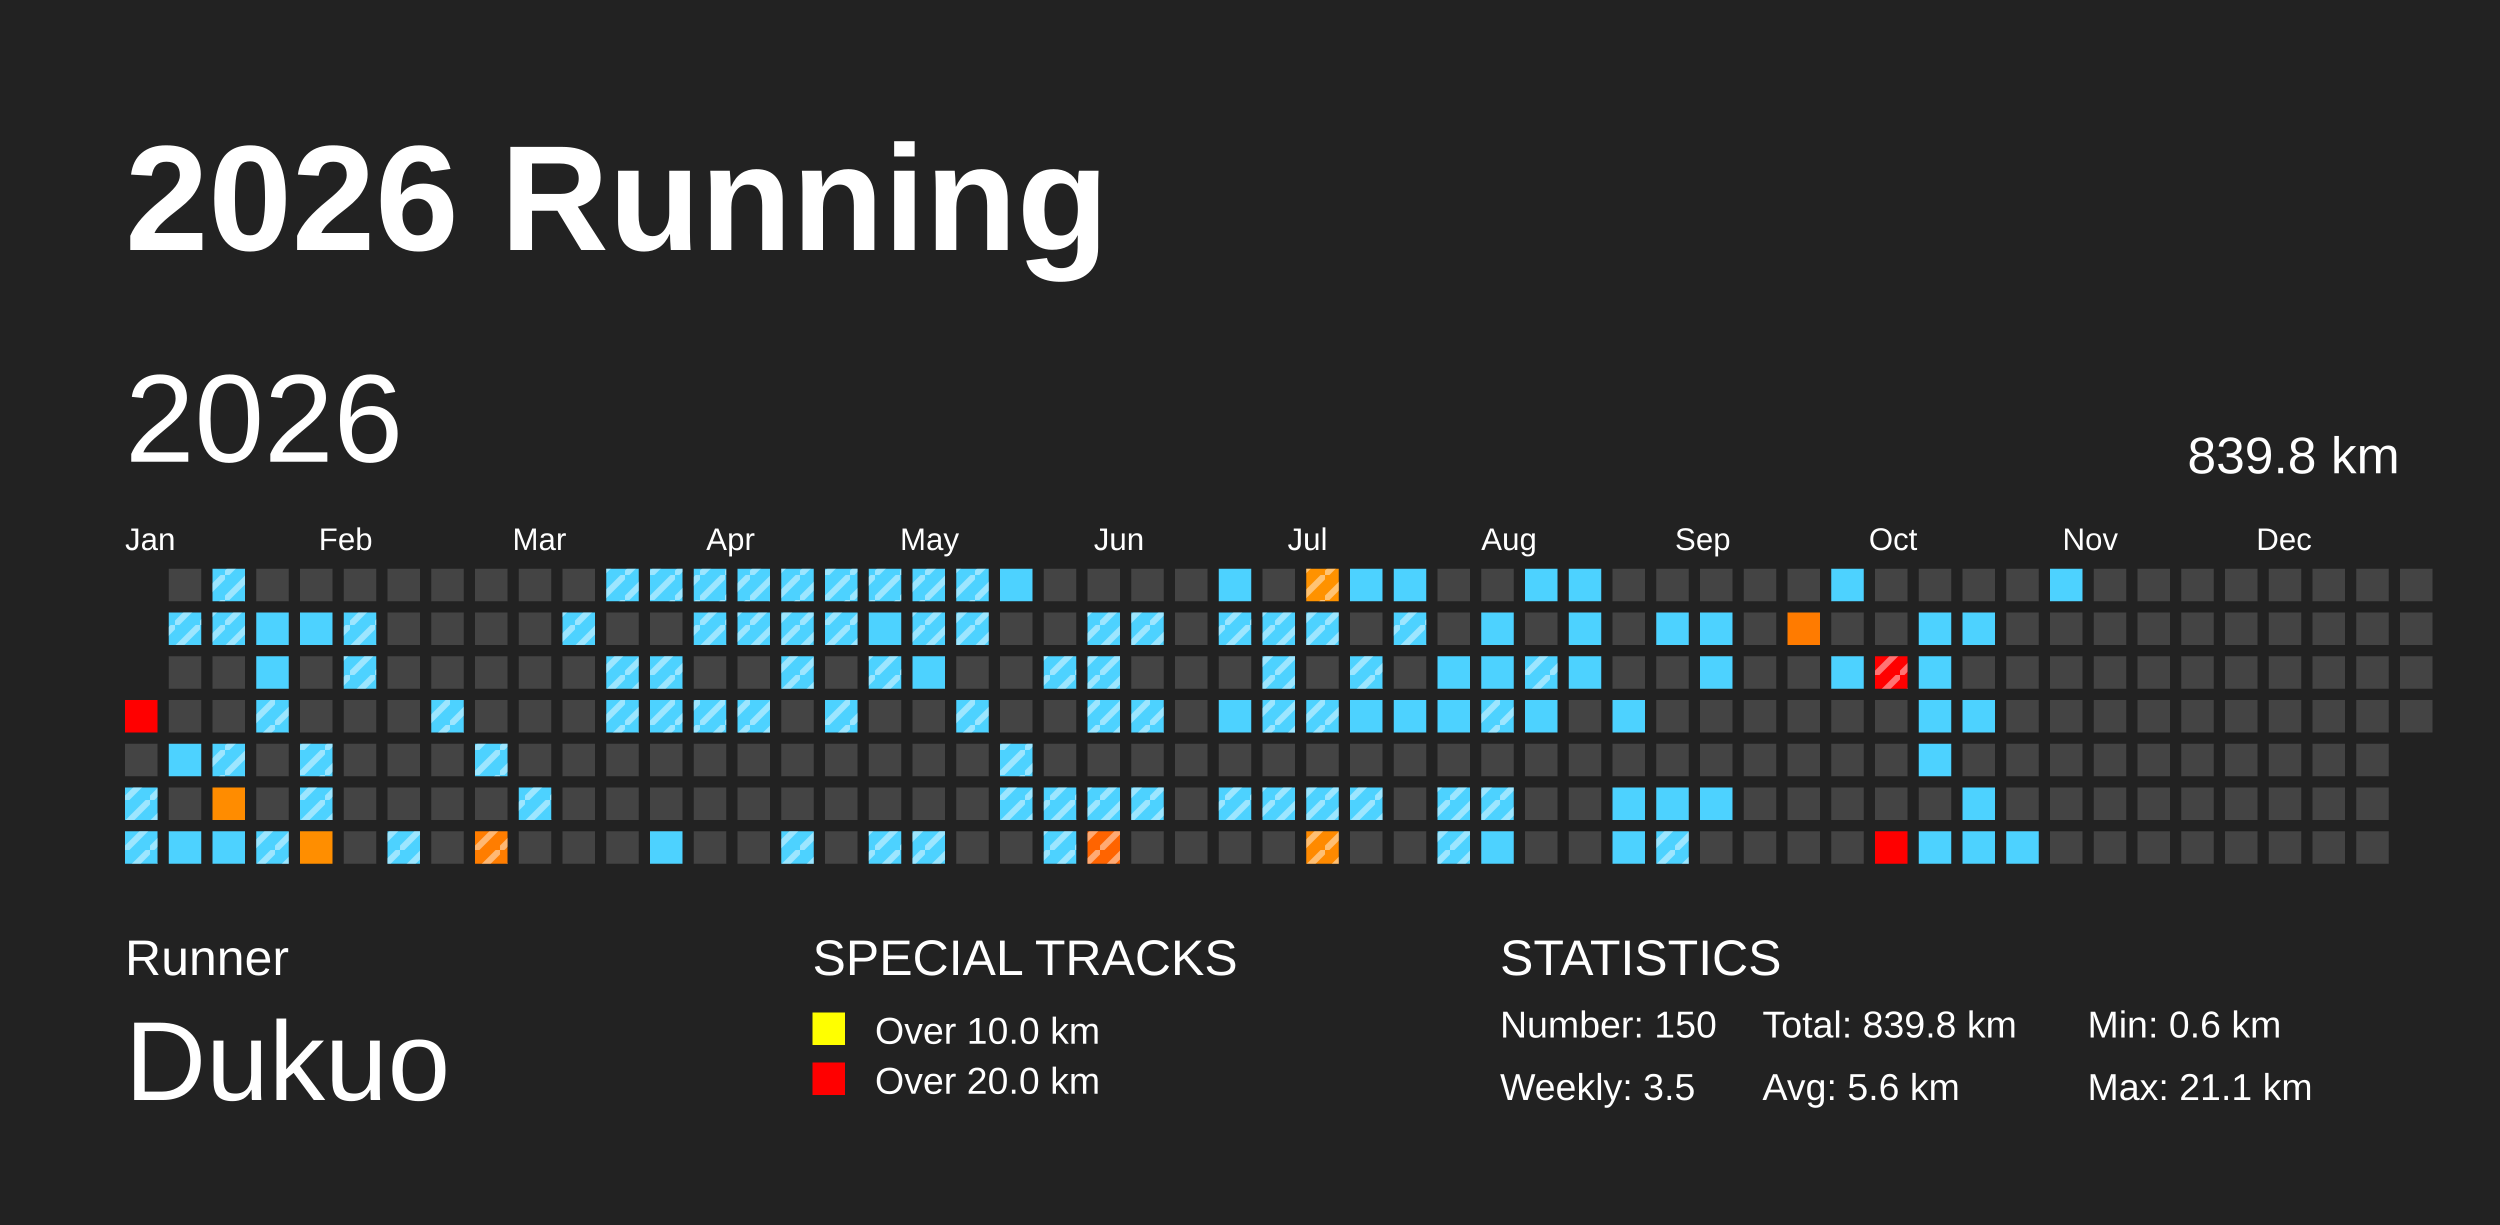
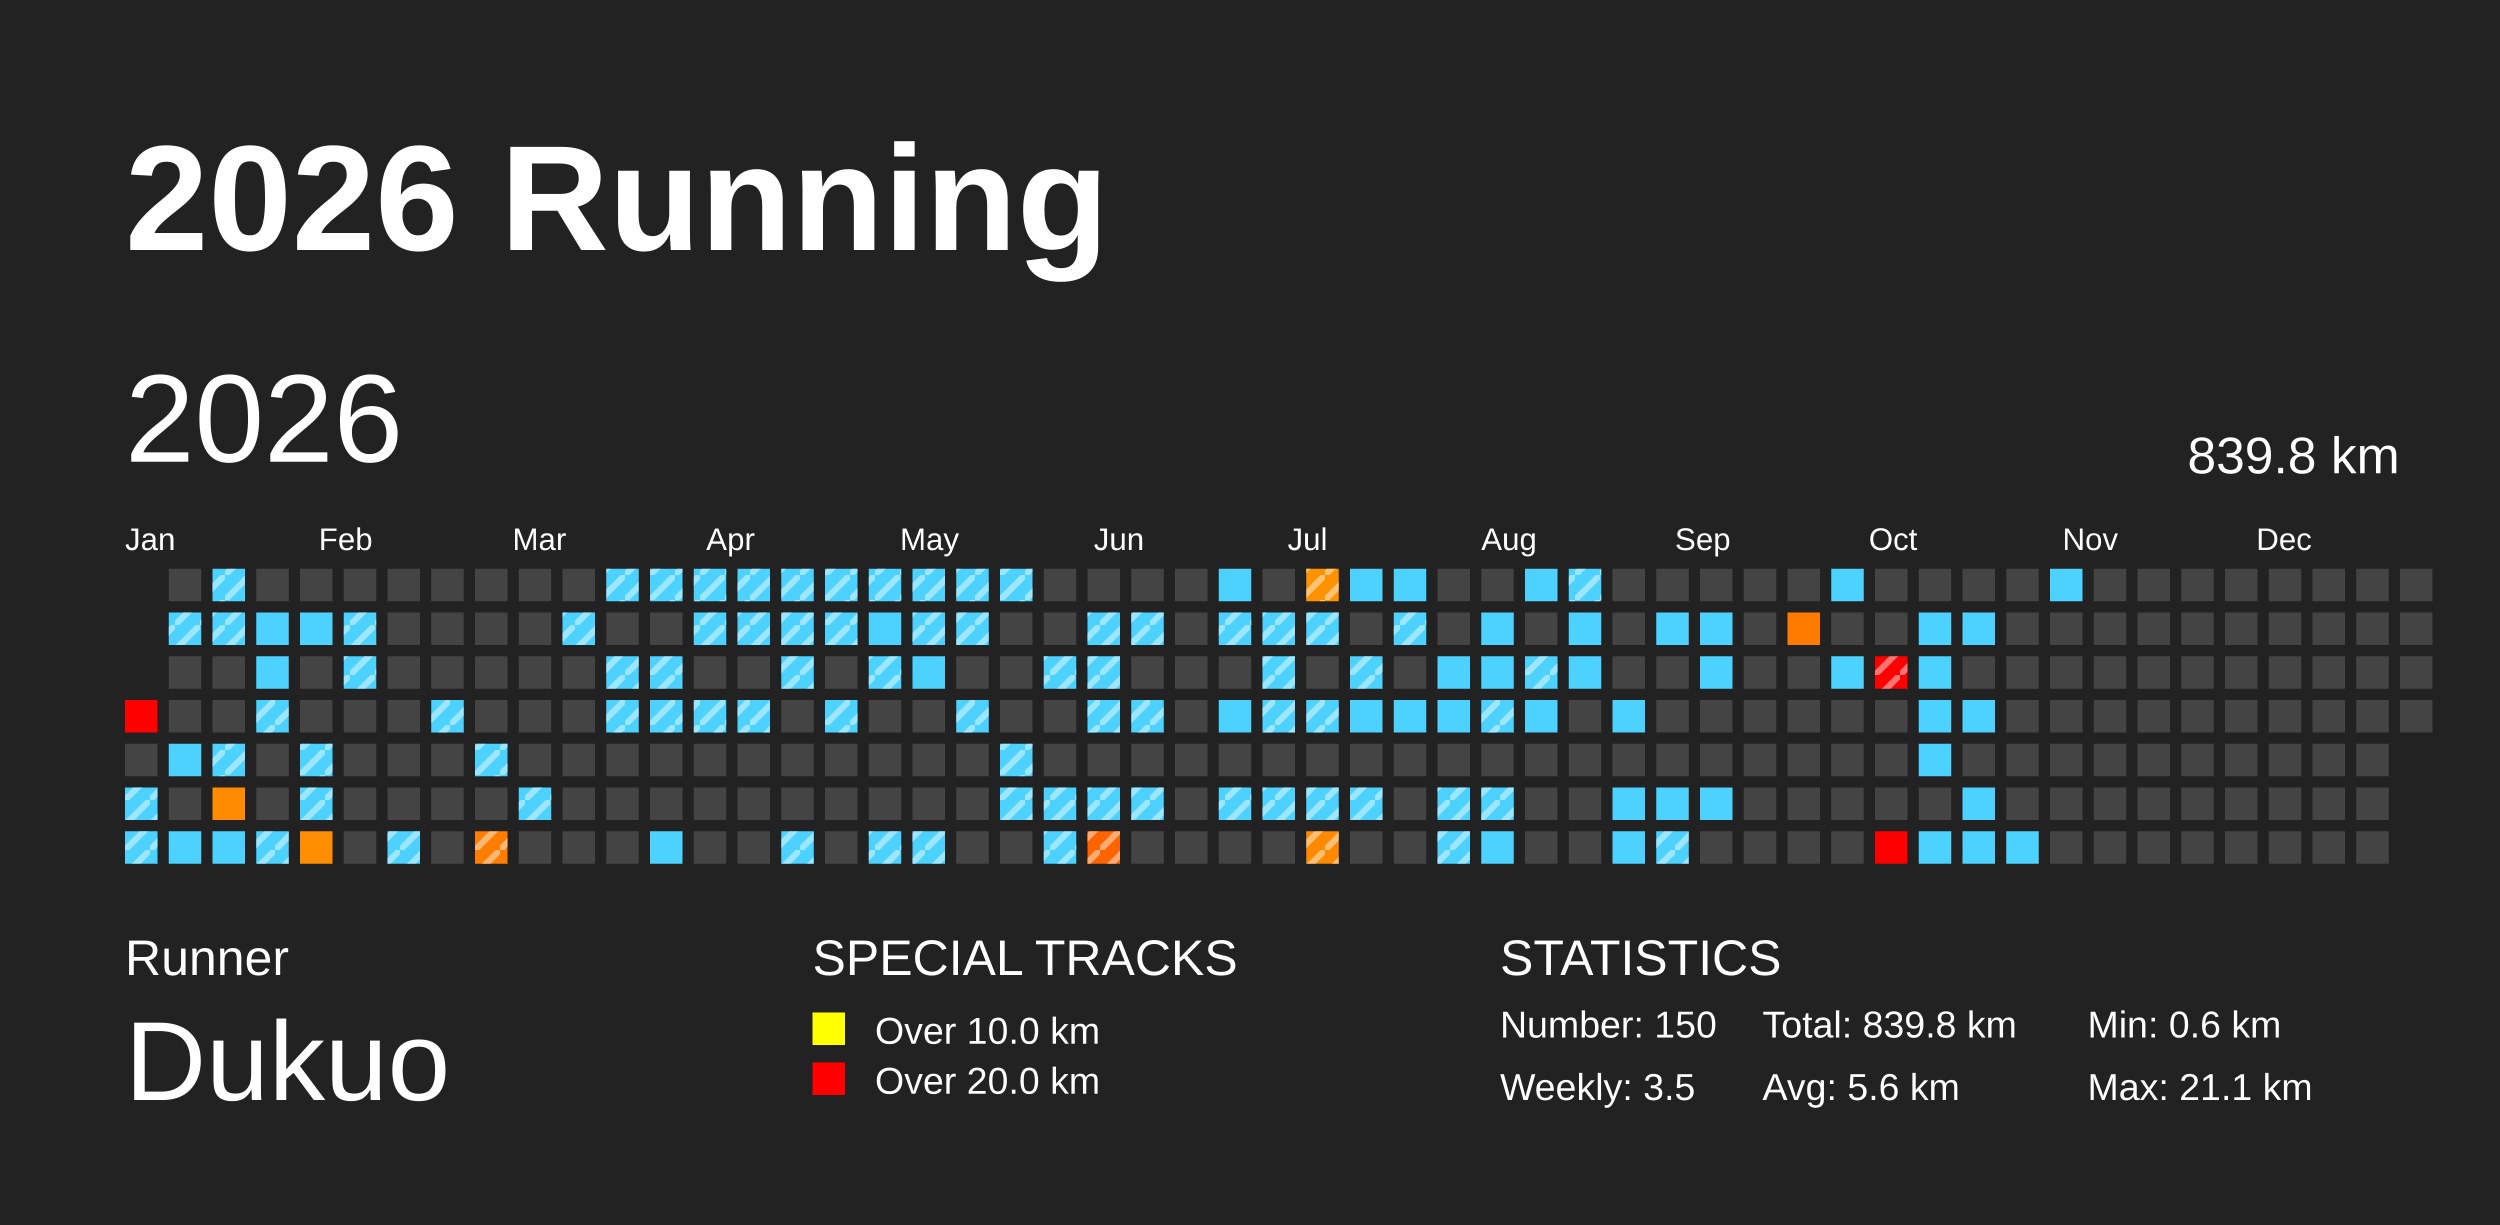
<svg xmlns="http://www.w3.org/2000/svg" baseProfile="full" height="98mm" version="1.1" viewBox="0,0,200,98" width="200mm">
  <defs>
    <pattern height="2" id="indoor-stripe" patternUnits="userSpaceOnUse" width="2">
      <line stroke="white" stroke-opacity="0.45" stroke-width="0.5" x1="0" x2="2" y1="2" y2="0" />
    </pattern>
  </defs>
  <rect fill="#222222" height="98" width="200" x="0" y="0" />
  <text fill="#FFFFFF" style="font-size:12px; font-family:Arial; font-weight:bold;" x="10" y="20">2026 Running</text>
  <text fill="#FFFFFF" style="font-size:4px; font-family:Arial" x="10" y="78">Runner</text>
  <text fill="#FFFFFF" style="font-size:9px; font-family:Arial" x="10" y="88">Dukuo</text>
  <text fill="#FFFFFF" style="font-size:4px; font-family:Arial" x="65" y="78">SPECIAL TRACKS</text>
  <rect fill="yellow" height="2.6" width="2.6" x="65" y="81" />
  <text fill="#FFFFFF" style="font-size:3px; font-family:Arial" x="70" y="83.5">Over 10.0 km</text>
  <rect fill="red" height="2.6" width="2.6" x="65" y="85" />
  <text fill="#FFFFFF" style="font-size:3px; font-family:Arial" x="70" y="87.5">Over 20.0 km</text>
  <text fill="#FFFFFF" style="font-size:4px; font-family:Arial" x="120" y="78">STATISTICS</text>
  <text fill="#FFFFFF" style="font-size:3px; font-family:Arial" x="120" y="83">Number: 150</text>
  <text fill="#FFFFFF" style="font-size:3px; font-family:Arial" x="120" y="88">Weekly: 3.5</text>
  <text fill="#FFFFFF" style="font-size:3px; font-family:Arial" x="141" y="83">Total: 839.8 km</text>
  <text fill="#FFFFFF" style="font-size:3px; font-family:Arial" x="141" y="88">Avg: 5.6 km</text>
  <text fill="#FFFFFF" style="font-size:3px; font-family:Arial" x="167" y="83">Min: 0.6 km</text>
  <text fill="#FFFFFF" style="font-size:3px; font-family:Arial" x="167" y="88">Max: 21.1 km</text>
  <text dominant-baseline="hanging" fill="#FFFFFF" style="font-size:10.0px; font-family:Arial;" x="10" y="30">2026</text>
  <text dominant-baseline="hanging" fill="#FFFFFF" style="font-size:4.125px; font-family:Arial;" x="175" y="35">839.8 km</text>
  <text fill="#FFFFFF" style="font-size:2.5px; font-family:Arial" x="10.0" y="44">Jan</text>
  <text fill="#FFFFFF" style="font-size:2.5px; font-family:Arial" x="25.5" y="44">Feb</text>
  <text fill="#FFFFFF" style="font-size:2.5px; font-family:Arial" x="41.0" y="44">Mar</text>
  <text fill="#FFFFFF" style="font-size:2.5px; font-family:Arial" x="56.5" y="44">Apr</text>
  <text fill="#FFFFFF" style="font-size:2.5px; font-family:Arial" x="72.0" y="44">May</text>
  <text fill="#FFFFFF" style="font-size:2.5px; font-family:Arial" x="87.5" y="44">Jun</text>
  <text fill="#FFFFFF" style="font-size:2.5px; font-family:Arial" x="103.0" y="44">Jul</text>
  <text fill="#FFFFFF" style="font-size:2.5px; font-family:Arial" x="118.5" y="44">Aug</text>
  <text fill="#FFFFFF" style="font-size:2.5px; font-family:Arial" x="134.0" y="44">Sep</text>
  <text fill="#FFFFFF" style="font-size:2.5px; font-family:Arial" x="149.5" y="44">Oct</text>
  <text fill="#FFFFFF" style="font-size:2.5px; font-family:Arial" x="165.0" y="44">Nov</text>
  <text fill="#FFFFFF" style="font-size:2.5px; font-family:Arial" x="180.5" y="44">Dec</text>
  <rect fill="red" height="2.6" width="2.6" x="10.0" y="56.0" />
  <rect fill="#444444" height="2.6" width="2.6" x="10.0" y="59.5" />
  <rect fill="#4dd2ff" height="2.6" width="2.6" x="10.0" y="63.0" />
  <rect fill="url(#indoor-stripe)" height="2.6" style="pointer-events: none;" width="2.6" x="10.0" y="63.0" />
  <rect fill="#4dd2ff" height="2.6" width="2.6" x="10.0" y="66.5" />
  <rect fill="url(#indoor-stripe)" height="2.6" style="pointer-events: none;" width="2.6" x="10.0" y="66.5" />
  <rect fill="#444444" height="2.6" width="2.6" x="13.5" y="45.5" />
  <rect fill="#4dd2ff" height="2.6" width="2.6" x="13.5" y="49.0" />
  <rect fill="url(#indoor-stripe)" height="2.6" style="pointer-events: none;" width="2.6" x="13.5" y="49.0" />
  <rect fill="#444444" height="2.6" width="2.6" x="13.5" y="52.5" />
  <rect fill="#444444" height="2.6" width="2.6" x="13.5" y="56.0" />
  <rect fill="#4dd2ff" height="2.6" width="2.6" x="13.5" y="59.5" />
  <rect fill="#444444" height="2.6" width="2.6" x="13.5" y="63.0" />
  <rect fill="#4dd2ff" height="2.6" width="2.6" x="13.5" y="66.5" />
  <rect fill="#4dd2ff" height="2.6" width="2.6" x="17.0" y="45.5" />
  <rect fill="url(#indoor-stripe)" height="2.6" style="pointer-events: none;" width="2.6" x="17.0" y="45.5" />
  <rect fill="#4dd2ff" height="2.6" width="2.6" x="17.0" y="49.0" />
  <rect fill="url(#indoor-stripe)" height="2.6" style="pointer-events: none;" width="2.6" x="17.0" y="49.0" />
  <rect fill="#444444" height="2.6" width="2.6" x="17.0" y="52.5" />
  <rect fill="#444444" height="2.6" width="2.6" x="17.0" y="56.0" />
  <rect fill="#4dd2ff" height="2.6" width="2.6" x="17.0" y="59.5" />
  <rect fill="url(#indoor-stripe)" height="2.6" style="pointer-events: none;" width="2.6" x="17.0" y="59.5" />
  <rect fill="#ff8c00" height="2.6" width="2.6" x="17.0" y="63.0" />
  <rect fill="#4dd2ff" height="2.6" width="2.6" x="17.0" y="66.5" />
  <rect fill="#444444" height="2.6" width="2.6" x="20.5" y="45.5" />
  <rect fill="#4dd2ff" height="2.6" width="2.6" x="20.5" y="49.0" />
  <rect fill="#4dd2ff" height="2.6" width="2.6" x="20.5" y="52.5" />
  <rect fill="#4dd2ff" height="2.6" width="2.6" x="20.5" y="56.0" />
  <rect fill="url(#indoor-stripe)" height="2.6" style="pointer-events: none;" width="2.6" x="20.5" y="56.0" />
  <rect fill="#444444" height="2.6" width="2.6" x="20.5" y="59.5" />
  <rect fill="#444444" height="2.6" width="2.6" x="20.5" y="63.0" />
  <rect fill="#4dd2ff" height="2.6" width="2.6" x="20.5" y="66.5" />
  <rect fill="url(#indoor-stripe)" height="2.6" style="pointer-events: none;" width="2.6" x="20.5" y="66.5" />
  <rect fill="#444444" height="2.6" width="2.6" x="24.0" y="45.5" />
  <rect fill="#4dd2ff" height="2.6" width="2.6" x="24.0" y="49.0" />
  <rect fill="#444444" height="2.6" width="2.6" x="24.0" y="52.5" />
  <rect fill="#444444" height="2.6" width="2.6" x="24.0" y="56.0" />
  <rect fill="#4dd2ff" height="2.6" width="2.6" x="24.0" y="59.5" />
  <rect fill="url(#indoor-stripe)" height="2.6" style="pointer-events: none;" width="2.6" x="24.0" y="59.5" />
  <rect fill="#4dd2ff" height="2.6" width="2.6" x="24.0" y="63.0" />
  <rect fill="url(#indoor-stripe)" height="2.6" style="pointer-events: none;" width="2.6" x="24.0" y="63.0" />
  <rect fill="#ff8e00" height="2.6" width="2.6" x="24.0" y="66.5" />
  <rect fill="#444444" height="2.6" width="2.6" x="27.5" y="45.5" />
  <rect fill="#4dd2ff" height="2.6" width="2.6" x="27.5" y="49.0" />
  <rect fill="url(#indoor-stripe)" height="2.6" style="pointer-events: none;" width="2.6" x="27.5" y="49.0" />
  <rect fill="#4dd2ff" height="2.6" width="2.6" x="27.5" y="52.5" />
  <rect fill="url(#indoor-stripe)" height="2.6" style="pointer-events: none;" width="2.6" x="27.5" y="52.5" />
  <rect fill="#444444" height="2.6" width="2.6" x="27.5" y="56.0" />
  <rect fill="#444444" height="2.6" width="2.6" x="27.5" y="59.5" />
  <rect fill="#444444" height="2.6" width="2.6" x="27.5" y="63.0" />
  <rect fill="#444444" height="2.6" width="2.6" x="27.5" y="66.5" />
  <rect fill="#444444" height="2.6" width="2.6" x="31.0" y="45.5" />
  <rect fill="#444444" height="2.6" width="2.6" x="31.0" y="49.0" />
  <rect fill="#444444" height="2.6" width="2.6" x="31.0" y="52.5" />
  <rect fill="#444444" height="2.6" width="2.6" x="31.0" y="56.0" />
  <rect fill="#444444" height="2.6" width="2.6" x="31.0" y="59.5" />
  <rect fill="#444444" height="2.6" width="2.6" x="31.0" y="63.0" />
  <rect fill="#4dd2ff" height="2.6" width="2.6" x="31.0" y="66.5" />
  <rect fill="url(#indoor-stripe)" height="2.6" style="pointer-events: none;" width="2.6" x="31.0" y="66.5" />
  <rect fill="#444444" height="2.6" width="2.6" x="34.5" y="45.5" />
  <rect fill="#444444" height="2.6" width="2.6" x="34.5" y="49.0" />
  <rect fill="#444444" height="2.6" width="2.6" x="34.5" y="52.5" />
  <rect fill="#4dd2ff" height="2.6" width="2.6" x="34.5" y="56.0" />
  <rect fill="url(#indoor-stripe)" height="2.6" style="pointer-events: none;" width="2.6" x="34.5" y="56.0" />
  <rect fill="#444444" height="2.6" width="2.6" x="34.5" y="59.5" />
  <rect fill="#444444" height="2.6" width="2.6" x="34.5" y="63.0" />
  <rect fill="#444444" height="2.6" width="2.6" x="34.5" y="66.5" />
  <rect fill="#444444" height="2.6" width="2.6" x="38.0" y="45.5" />
  <rect fill="#444444" height="2.6" width="2.6" x="38.0" y="49.0" />
  <rect fill="#444444" height="2.6" width="2.6" x="38.0" y="52.5" />
  <rect fill="#444444" height="2.6" width="2.6" x="38.0" y="56.0" />
  <rect fill="#4dd2ff" height="2.6" width="2.6" x="38.0" y="59.5" />
  <rect fill="url(#indoor-stripe)" height="2.6" style="pointer-events: none;" width="2.6" x="38.0" y="59.5" />
  <rect fill="#444444" height="2.6" width="2.6" x="38.0" y="63.0" />
  <rect fill="#ff7d00" height="2.6" width="2.6" x="38.0" y="66.5" />
  <rect fill="url(#indoor-stripe)" height="2.6" style="pointer-events: none;" width="2.6" x="38.0" y="66.5" />
  <rect fill="#444444" height="2.6" width="2.6" x="41.5" y="45.5" />
  <rect fill="#444444" height="2.6" width="2.6" x="41.5" y="49.0" />
  <rect fill="#444444" height="2.6" width="2.6" x="41.5" y="52.5" />
  <rect fill="#444444" height="2.6" width="2.6" x="41.5" y="56.0" />
  <rect fill="#444444" height="2.6" width="2.6" x="41.5" y="59.5" />
  <rect fill="#4dd2ff" height="2.6" width="2.6" x="41.5" y="63.0" />
  <rect fill="url(#indoor-stripe)" height="2.6" style="pointer-events: none;" width="2.6" x="41.5" y="63.0" />
  <rect fill="#444444" height="2.6" width="2.6" x="41.5" y="66.5" />
  <rect fill="#444444" height="2.6" width="2.6" x="45.0" y="45.5" />
  <rect fill="#4dd2ff" height="2.6" width="2.6" x="45.0" y="49.0" />
  <rect fill="url(#indoor-stripe)" height="2.6" style="pointer-events: none;" width="2.6" x="45.0" y="49.0" />
  <rect fill="#444444" height="2.6" width="2.6" x="45.0" y="52.5" />
  <rect fill="#444444" height="2.6" width="2.6" x="45.0" y="56.0" />
  <rect fill="#444444" height="2.6" width="2.6" x="45.0" y="59.5" />
  <rect fill="#444444" height="2.6" width="2.6" x="45.0" y="63.0" />
  <rect fill="#444444" height="2.6" width="2.6" x="45.0" y="66.5" />
  <rect fill="#4dd2ff" height="2.6" width="2.6" x="48.5" y="45.5" />
  <rect fill="url(#indoor-stripe)" height="2.6" style="pointer-events: none;" width="2.6" x="48.5" y="45.5" />
  <rect fill="#444444" height="2.6" width="2.6" x="48.5" y="49.0" />
  <rect fill="#4dd2ff" height="2.6" width="2.6" x="48.5" y="52.5" />
  <rect fill="url(#indoor-stripe)" height="2.6" style="pointer-events: none;" width="2.6" x="48.5" y="52.5" />
  <rect fill="#4dd2ff" height="2.6" width="2.6" x="48.5" y="56.0" />
  <rect fill="url(#indoor-stripe)" height="2.6" style="pointer-events: none;" width="2.6" x="48.5" y="56.0" />
  <rect fill="#444444" height="2.6" width="2.6" x="48.5" y="59.5" />
  <rect fill="#444444" height="2.6" width="2.6" x="48.5" y="63.0" />
  <rect fill="#444444" height="2.6" width="2.6" x="48.5" y="66.5" />
  <rect fill="#4dd2ff" height="2.6" width="2.6" x="52.0" y="45.5" />
  <rect fill="url(#indoor-stripe)" height="2.6" style="pointer-events: none;" width="2.6" x="52.0" y="45.5" />
  <rect fill="#444444" height="2.6" width="2.6" x="52.0" y="49.0" />
  <rect fill="#4dd2ff" height="2.6" width="2.6" x="52.0" y="52.5" />
  <rect fill="url(#indoor-stripe)" height="2.6" style="pointer-events: none;" width="2.6" x="52.0" y="52.5" />
  <rect fill="#4dd2ff" height="2.6" width="2.6" x="52.0" y="56.0" />
  <rect fill="url(#indoor-stripe)" height="2.6" style="pointer-events: none;" width="2.6" x="52.0" y="56.0" />
  <rect fill="#444444" height="2.6" width="2.6" x="52.0" y="59.5" />
  <rect fill="#444444" height="2.6" width="2.6" x="52.0" y="63.0" />
  <rect fill="#4dd2ff" height="2.6" width="2.6" x="52.0" y="66.5" />
  <rect fill="#4dd2ff" height="2.6" width="2.6" x="55.5" y="45.5" />
  <rect fill="url(#indoor-stripe)" height="2.6" style="pointer-events: none;" width="2.6" x="55.5" y="45.5" />
  <rect fill="#4dd2ff" height="2.6" width="2.6" x="55.5" y="49.0" />
  <rect fill="url(#indoor-stripe)" height="2.6" style="pointer-events: none;" width="2.6" x="55.5" y="49.0" />
  <rect fill="#444444" height="2.6" width="2.6" x="55.5" y="52.5" />
  <rect fill="#4dd2ff" height="2.6" width="2.6" x="55.5" y="56.0" />
  <rect fill="url(#indoor-stripe)" height="2.6" style="pointer-events: none;" width="2.6" x="55.5" y="56.0" />
  <rect fill="#444444" height="2.6" width="2.6" x="55.5" y="59.5" />
  <rect fill="#444444" height="2.6" width="2.6" x="55.5" y="63.0" />
  <rect fill="#444444" height="2.6" width="2.6" x="55.5" y="66.5" />
  <rect fill="#4dd2ff" height="2.6" width="2.6" x="59.0" y="45.5" />
  <rect fill="url(#indoor-stripe)" height="2.6" style="pointer-events: none;" width="2.6" x="59.0" y="45.5" />
  <rect fill="#4dd2ff" height="2.6" width="2.6" x="59.0" y="49.0" />
  <rect fill="url(#indoor-stripe)" height="2.6" style="pointer-events: none;" width="2.6" x="59.0" y="49.0" />
  <rect fill="#444444" height="2.6" width="2.6" x="59.0" y="52.5" />
  <rect fill="#4dd2ff" height="2.6" width="2.6" x="59.0" y="56.0" />
  <rect fill="url(#indoor-stripe)" height="2.6" style="pointer-events: none;" width="2.6" x="59.0" y="56.0" />
  <rect fill="#444444" height="2.6" width="2.6" x="59.0" y="59.5" />
  <rect fill="#444444" height="2.6" width="2.6" x="59.0" y="63.0" />
  <rect fill="#444444" height="2.6" width="2.6" x="59.0" y="66.5" />
  <rect fill="#4dd2ff" height="2.6" width="2.6" x="62.5" y="45.5" />
  <rect fill="url(#indoor-stripe)" height="2.6" style="pointer-events: none;" width="2.6" x="62.5" y="45.5" />
  <rect fill="#4dd2ff" height="2.6" width="2.6" x="62.5" y="49.0" />
  <rect fill="url(#indoor-stripe)" height="2.6" style="pointer-events: none;" width="2.6" x="62.5" y="49.0" />
  <rect fill="#4dd2ff" height="2.6" width="2.6" x="62.5" y="52.5" />
  <rect fill="url(#indoor-stripe)" height="2.6" style="pointer-events: none;" width="2.6" x="62.5" y="52.5" />
  <rect fill="#444444" height="2.6" width="2.6" x="62.5" y="56.0" />
  <rect fill="#444444" height="2.6" width="2.6" x="62.5" y="59.5" />
  <rect fill="#444444" height="2.6" width="2.6" x="62.5" y="63.0" />
  <rect fill="#4dd2ff" height="2.6" width="2.6" x="62.5" y="66.5" />
  <rect fill="url(#indoor-stripe)" height="2.6" style="pointer-events: none;" width="2.6" x="62.5" y="66.5" />
  <rect fill="#4dd2ff" height="2.6" width="2.6" x="66.0" y="45.5" />
  <rect fill="url(#indoor-stripe)" height="2.6" style="pointer-events: none;" width="2.6" x="66.0" y="45.5" />
  <rect fill="#4dd2ff" height="2.6" width="2.6" x="66.0" y="49.0" />
  <rect fill="url(#indoor-stripe)" height="2.6" style="pointer-events: none;" width="2.6" x="66.0" y="49.0" />
  <rect fill="#444444" height="2.6" width="2.6" x="66.0" y="52.5" />
  <rect fill="#4dd2ff" height="2.6" width="2.6" x="66.0" y="56.0" />
  <rect fill="url(#indoor-stripe)" height="2.6" style="pointer-events: none;" width="2.6" x="66.0" y="56.0" />
  <rect fill="#444444" height="2.6" width="2.6" x="66.0" y="59.5" />
  <rect fill="#444444" height="2.6" width="2.6" x="66.0" y="63.0" />
  <rect fill="#444444" height="2.6" width="2.6" x="66.0" y="66.5" />
  <rect fill="#4dd2ff" height="2.6" width="2.6" x="69.5" y="45.5" />
  <rect fill="url(#indoor-stripe)" height="2.6" style="pointer-events: none;" width="2.6" x="69.5" y="45.5" />
  <rect fill="#4dd2ff" height="2.6" width="2.6" x="69.5" y="49.0" />
  <rect fill="#4dd2ff" height="2.6" width="2.6" x="69.5" y="52.5" />
  <rect fill="url(#indoor-stripe)" height="2.6" style="pointer-events: none;" width="2.6" x="69.5" y="52.5" />
  <rect fill="#444444" height="2.6" width="2.6" x="69.5" y="56.0" />
  <rect fill="#444444" height="2.6" width="2.6" x="69.5" y="59.5" />
  <rect fill="#444444" height="2.6" width="2.6" x="69.5" y="63.0" />
  <rect fill="#4dd2ff" height="2.6" width="2.6" x="69.5" y="66.5" />
  <rect fill="url(#indoor-stripe)" height="2.6" style="pointer-events: none;" width="2.6" x="69.5" y="66.5" />
  <rect fill="#4dd2ff" height="2.6" width="2.6" x="73.0" y="45.5" />
  <rect fill="url(#indoor-stripe)" height="2.6" style="pointer-events: none;" width="2.6" x="73.0" y="45.5" />
  <rect fill="#4dd2ff" height="2.6" width="2.6" x="73.0" y="49.0" />
  <rect fill="url(#indoor-stripe)" height="2.6" style="pointer-events: none;" width="2.6" x="73.0" y="49.0" />
  <rect fill="#4dd2ff" height="2.6" width="2.6" x="73.0" y="52.5" />
  <rect fill="#444444" height="2.6" width="2.6" x="73.0" y="56.0" />
  <rect fill="#444444" height="2.6" width="2.6" x="73.0" y="59.5" />
  <rect fill="#444444" height="2.6" width="2.6" x="73.0" y="63.0" />
  <rect fill="#4dd2ff" height="2.6" width="2.6" x="73.0" y="66.5" />
  <rect fill="url(#indoor-stripe)" height="2.6" style="pointer-events: none;" width="2.6" x="73.0" y="66.5" />
  <rect fill="#4dd2ff" height="2.6" width="2.6" x="76.5" y="45.5" />
  <rect fill="url(#indoor-stripe)" height="2.6" style="pointer-events: none;" width="2.6" x="76.5" y="45.5" />
  <rect fill="#4dd2ff" height="2.6" width="2.6" x="76.5" y="49.0" />
  <rect fill="url(#indoor-stripe)" height="2.6" style="pointer-events: none;" width="2.6" x="76.5" y="49.0" />
  <rect fill="#444444" height="2.6" width="2.6" x="76.5" y="52.5" />
  <rect fill="#4dd2ff" height="2.6" width="2.6" x="76.5" y="56.0" />
  <rect fill="url(#indoor-stripe)" height="2.6" style="pointer-events: none;" width="2.6" x="76.5" y="56.0" />
  <rect fill="#444444" height="2.6" width="2.6" x="76.5" y="59.5" />
  <rect fill="#444444" height="2.6" width="2.6" x="76.5" y="63.0" />
  <rect fill="#444444" height="2.6" width="2.6" x="76.5" y="66.5" />
  <rect fill="#4dd2ff" height="2.6" width="2.6" x="80.0" y="45.5" />
+   <rect fill="url(#indoor-stripe)" height="2.6" style="pointer-events: none;" width="2.6" x="80.0" y="45.5" />
  <rect fill="#444444" height="2.6" width="2.6" x="80.0" y="49.0" />
  <rect fill="#444444" height="2.6" width="2.6" x="80.0" y="52.5" />
  <rect fill="#444444" height="2.6" width="2.6" x="80.0" y="56.0" />
  <rect fill="#4dd2ff" height="2.6" width="2.6" x="80.0" y="59.5" />
  <rect fill="url(#indoor-stripe)" height="2.6" style="pointer-events: none;" width="2.6" x="80.0" y="59.5" />
  <rect fill="#4dd2ff" height="2.6" width="2.6" x="80.0" y="63.0" />
  <rect fill="url(#indoor-stripe)" height="2.6" style="pointer-events: none;" width="2.6" x="80.0" y="63.0" />
  <rect fill="#444444" height="2.6" width="2.6" x="80.0" y="66.5" />
  <rect fill="#444444" height="2.6" width="2.6" x="83.5" y="45.5" />
  <rect fill="#444444" height="2.6" width="2.6" x="83.5" y="49.0" />
  <rect fill="#4dd2ff" height="2.6" width="2.6" x="83.5" y="52.5" />
  <rect fill="url(#indoor-stripe)" height="2.6" style="pointer-events: none;" width="2.6" x="83.5" y="52.5" />
  <rect fill="#444444" height="2.6" width="2.6" x="83.5" y="56.0" />
  <rect fill="#444444" height="2.6" width="2.6" x="83.5" y="59.5" />
  <rect fill="#4dd2ff" height="2.6" width="2.6" x="83.5" y="63.0" />
  <rect fill="url(#indoor-stripe)" height="2.6" style="pointer-events: none;" width="2.6" x="83.5" y="63.0" />
  <rect fill="#4dd2ff" height="2.6" width="2.6" x="83.5" y="66.5" />
  <rect fill="url(#indoor-stripe)" height="2.6" style="pointer-events: none;" width="2.6" x="83.5" y="66.5" />
  <rect fill="#444444" height="2.6" width="2.6" x="87.0" y="45.5" />
  <rect fill="#4dd2ff" height="2.6" width="2.6" x="87.0" y="49.0" />
  <rect fill="url(#indoor-stripe)" height="2.6" style="pointer-events: none;" width="2.6" x="87.0" y="49.0" />
  <rect fill="#4dd2ff" height="2.6" width="2.6" x="87.0" y="52.5" />
  <rect fill="url(#indoor-stripe)" height="2.6" style="pointer-events: none;" width="2.6" x="87.0" y="52.5" />
  <rect fill="#4dd2ff" height="2.6" width="2.6" x="87.0" y="56.0" />
  <rect fill="url(#indoor-stripe)" height="2.6" style="pointer-events: none;" width="2.6" x="87.0" y="56.0" />
  <rect fill="#444444" height="2.6" width="2.6" x="87.0" y="59.5" />
  <rect fill="#4dd2ff" height="2.6" width="2.6" x="87.0" y="63.0" />
  <rect fill="url(#indoor-stripe)" height="2.6" style="pointer-events: none;" width="2.6" x="87.0" y="63.0" />
  <rect fill="#ff6400" height="2.6" width="2.6" x="87.0" y="66.5" />
  <rect fill="url(#indoor-stripe)" height="2.6" style="pointer-events: none;" width="2.6" x="87.0" y="66.5" />
  <rect fill="#444444" height="2.6" width="2.6" x="90.5" y="45.5" />
  <rect fill="#4dd2ff" height="2.6" width="2.6" x="90.5" y="49.0" />
  <rect fill="url(#indoor-stripe)" height="2.6" style="pointer-events: none;" width="2.6" x="90.5" y="49.0" />
  <rect fill="#444444" height="2.6" width="2.6" x="90.5" y="52.5" />
  <rect fill="#4dd2ff" height="2.6" width="2.6" x="90.5" y="56.0" />
  <rect fill="url(#indoor-stripe)" height="2.6" style="pointer-events: none;" width="2.6" x="90.5" y="56.0" />
  <rect fill="#444444" height="2.6" width="2.6" x="90.5" y="59.5" />
  <rect fill="#4dd2ff" height="2.6" width="2.6" x="90.5" y="63.0" />
  <rect fill="url(#indoor-stripe)" height="2.6" style="pointer-events: none;" width="2.6" x="90.5" y="63.0" />
  <rect fill="#444444" height="2.6" width="2.6" x="90.5" y="66.5" />
  <rect fill="#444444" height="2.6" width="2.6" x="94.0" y="45.5" />
  <rect fill="#444444" height="2.6" width="2.6" x="94.0" y="49.0" />
  <rect fill="#444444" height="2.6" width="2.6" x="94.0" y="52.5" />
  <rect fill="#444444" height="2.6" width="2.6" x="94.0" y="56.0" />
  <rect fill="#444444" height="2.6" width="2.6" x="94.0" y="59.5" />
  <rect fill="#444444" height="2.6" width="2.6" x="94.0" y="63.0" />
  <rect fill="#444444" height="2.6" width="2.6" x="94.0" y="66.5" />
  <rect fill="#4dd2ff" height="2.6" width="2.6" x="97.5" y="45.5" />
  <rect fill="#4dd2ff" height="2.6" width="2.6" x="97.5" y="49.0" />
  <rect fill="url(#indoor-stripe)" height="2.6" style="pointer-events: none;" width="2.6" x="97.5" y="49.0" />
  <rect fill="#444444" height="2.6" width="2.6" x="97.5" y="52.5" />
  <rect fill="#4dd2ff" height="2.6" width="2.6" x="97.5" y="56.0" />
  <rect fill="#444444" height="2.6" width="2.6" x="97.5" y="59.5" />
  <rect fill="#4dd2ff" height="2.6" width="2.6" x="97.5" y="63.0" />
  <rect fill="url(#indoor-stripe)" height="2.6" style="pointer-events: none;" width="2.6" x="97.5" y="63.0" />
  <rect fill="#444444" height="2.6" width="2.6" x="97.5" y="66.5" />
  <rect fill="#444444" height="2.6" width="2.6" x="101.0" y="45.5" />
  <rect fill="#4dd2ff" height="2.6" width="2.6" x="101.0" y="49.0" />
  <rect fill="url(#indoor-stripe)" height="2.6" style="pointer-events: none;" width="2.6" x="101.0" y="49.0" />
  <rect fill="#4dd2ff" height="2.6" width="2.6" x="101.0" y="52.5" />
  <rect fill="url(#indoor-stripe)" height="2.6" style="pointer-events: none;" width="2.6" x="101.0" y="52.5" />
  <rect fill="#4dd2ff" height="2.6" width="2.6" x="101.0" y="56.0" />
  <rect fill="url(#indoor-stripe)" height="2.6" style="pointer-events: none;" width="2.6" x="101.0" y="56.0" />
  <rect fill="#444444" height="2.6" width="2.6" x="101.0" y="59.5" />
  <rect fill="#4dd2ff" height="2.6" width="2.6" x="101.0" y="63.0" />
  <rect fill="url(#indoor-stripe)" height="2.6" style="pointer-events: none;" width="2.6" x="101.0" y="63.0" />
  <rect fill="#444444" height="2.6" width="2.6" x="101.0" y="66.5" />
  <rect fill="#ff9200" height="2.6" width="2.6" x="104.5" y="45.5" />
  <rect fill="url(#indoor-stripe)" height="2.6" style="pointer-events: none;" width="2.6" x="104.5" y="45.5" />
  <rect fill="#4dd2ff" height="2.6" width="2.6" x="104.5" y="49.0" />
  <rect fill="url(#indoor-stripe)" height="2.6" style="pointer-events: none;" width="2.6" x="104.5" y="49.0" />
  <rect fill="#444444" height="2.6" width="2.6" x="104.5" y="52.5" />
  <rect fill="#4dd2ff" height="2.6" width="2.6" x="104.5" y="56.0" />
  <rect fill="url(#indoor-stripe)" height="2.6" style="pointer-events: none;" width="2.6" x="104.5" y="56.0" />
  <rect fill="#444444" height="2.6" width="2.6" x="104.5" y="59.5" />
  <rect fill="#4dd2ff" height="2.6" width="2.6" x="104.5" y="63.0" />
  <rect fill="url(#indoor-stripe)" height="2.6" style="pointer-events: none;" width="2.6" x="104.5" y="63.0" />
  <rect fill="#ff8a00" height="2.6" width="2.6" x="104.5" y="66.5" />
  <rect fill="url(#indoor-stripe)" height="2.6" style="pointer-events: none;" width="2.6" x="104.5" y="66.5" />
  <rect fill="#4dd2ff" height="2.6" width="2.6" x="108.0" y="45.5" />
  <rect fill="#444444" height="2.6" width="2.6" x="108.0" y="49.0" />
  <rect fill="#4dd2ff" height="2.6" width="2.6" x="108.0" y="52.5" />
  <rect fill="url(#indoor-stripe)" height="2.6" style="pointer-events: none;" width="2.6" x="108.0" y="52.5" />
  <rect fill="#4dd2ff" height="2.6" width="2.6" x="108.0" y="56.0" />
  <rect fill="#444444" height="2.6" width="2.6" x="108.0" y="59.5" />
  <rect fill="#4dd2ff" height="2.6" width="2.6" x="108.0" y="63.0" />
  <rect fill="url(#indoor-stripe)" height="2.6" style="pointer-events: none;" width="2.6" x="108.0" y="63.0" />
  <rect fill="#444444" height="2.6" width="2.6" x="108.0" y="66.5" />
  <rect fill="#4dd2ff" height="2.6" width="2.6" x="111.5" y="45.5" />
  <rect fill="#4dd2ff" height="2.6" width="2.6" x="111.5" y="49.0" />
  <rect fill="url(#indoor-stripe)" height="2.6" style="pointer-events: none;" width="2.6" x="111.5" y="49.0" />
  <rect fill="#444444" height="2.6" width="2.6" x="111.5" y="52.5" />
  <rect fill="#4dd2ff" height="2.6" width="2.6" x="111.5" y="56.0" />
  <rect fill="#444444" height="2.6" width="2.6" x="111.5" y="59.5" />
  <rect fill="#444444" height="2.6" width="2.6" x="111.5" y="63.0" />
  <rect fill="#444444" height="2.6" width="2.6" x="111.5" y="66.5" />
  <rect fill="#444444" height="2.6" width="2.6" x="115.0" y="45.5" />
  <rect fill="#444444" height="2.6" width="2.6" x="115.0" y="49.0" />
  <rect fill="#4dd2ff" height="2.6" width="2.6" x="115.0" y="52.5" />
  <rect fill="#4dd2ff" height="2.6" width="2.6" x="115.0" y="56.0" />
  <rect fill="#444444" height="2.6" width="2.6" x="115.0" y="59.5" />
  <rect fill="#4dd2ff" height="2.6" width="2.6" x="115.0" y="63.0" />
  <rect fill="url(#indoor-stripe)" height="2.6" style="pointer-events: none;" width="2.6" x="115.0" y="63.0" />
  <rect fill="#4dd2ff" height="2.6" width="2.6" x="115.0" y="66.5" />
  <rect fill="url(#indoor-stripe)" height="2.6" style="pointer-events: none;" width="2.6" x="115.0" y="66.5" />
  <rect fill="#444444" height="2.6" width="2.6" x="118.5" y="45.5" />
  <rect fill="#4dd2ff" height="2.6" width="2.6" x="118.5" y="49.0" />
  <rect fill="#4dd2ff" height="2.6" width="2.6" x="118.5" y="52.5" />
  <rect fill="#4dd2ff" height="2.6" width="2.6" x="118.5" y="56.0" />
  <rect fill="url(#indoor-stripe)" height="2.6" style="pointer-events: none;" width="2.6" x="118.5" y="56.0" />
  <rect fill="#444444" height="2.6" width="2.6" x="118.5" y="59.5" />
  <rect fill="#4dd2ff" height="2.6" width="2.6" x="118.5" y="63.0" />
  <rect fill="url(#indoor-stripe)" height="2.6" style="pointer-events: none;" width="2.6" x="118.5" y="63.0" />
  <rect fill="#4dd2ff" height="2.6" width="2.6" x="118.5" y="66.5" />
  <rect fill="#4dd2ff" height="2.6" width="2.6" x="122.0" y="45.5" />
  <rect fill="#444444" height="2.6" width="2.6" x="122.0" y="49.0" />
  <rect fill="#4dd2ff" height="2.6" width="2.6" x="122.0" y="52.5" />
  <rect fill="url(#indoor-stripe)" height="2.6" style="pointer-events: none;" width="2.6" x="122.0" y="52.5" />
  <rect fill="#4dd2ff" height="2.6" width="2.6" x="122.0" y="56.0" />
  <rect fill="#444444" height="2.6" width="2.6" x="122.0" y="59.5" />
  <rect fill="#444444" height="2.6" width="2.6" x="122.0" y="63.0" />
  <rect fill="#444444" height="2.6" width="2.6" x="122.0" y="66.5" />
  <rect fill="#4dd2ff" height="2.6" width="2.6" x="125.5" y="45.5" />
+   <rect fill="url(#indoor-stripe)" height="2.6" style="pointer-events: none;" width="2.6" x="125.5" y="45.5" />
  <rect fill="#4dd2ff" height="2.6" width="2.6" x="125.5" y="49.0" />
  <rect fill="#4dd2ff" height="2.6" width="2.6" x="125.5" y="52.5" />
  <rect fill="#444444" height="2.6" width="2.6" x="125.5" y="56.0" />
  <rect fill="#444444" height="2.6" width="2.6" x="125.5" y="59.5" />
  <rect fill="#444444" height="2.6" width="2.6" x="125.5" y="63.0" />
  <rect fill="#444444" height="2.6" width="2.6" x="125.5" y="66.5" />
  <rect fill="#444444" height="2.6" width="2.6" x="129.0" y="45.5" />
  <rect fill="#444444" height="2.6" width="2.6" x="129.0" y="49.0" />
  <rect fill="#444444" height="2.6" width="2.6" x="129.0" y="52.5" />
  <rect fill="#4dd2ff" height="2.6" width="2.6" x="129.0" y="56.0" />
  <rect fill="#444444" height="2.6" width="2.6" x="129.0" y="59.5" />
  <rect fill="#4dd2ff" height="2.6" width="2.6" x="129.0" y="63.0" />
  <rect fill="#4dd2ff" height="2.6" width="2.6" x="129.0" y="66.5" />
  <rect fill="#444444" height="2.6" width="2.6" x="132.5" y="45.5" />
  <rect fill="#4dd2ff" height="2.6" width="2.6" x="132.5" y="49.0" />
  <rect fill="#444444" height="2.6" width="2.6" x="132.5" y="52.5" />
  <rect fill="#444444" height="2.6" width="2.6" x="132.5" y="56.0" />
  <rect fill="#444444" height="2.6" width="2.6" x="132.5" y="59.5" />
  <rect fill="#4dd2ff" height="2.6" width="2.6" x="132.5" y="63.0" />
  <rect fill="#4dd2ff" height="2.6" width="2.6" x="132.5" y="66.5" />
  <rect fill="url(#indoor-stripe)" height="2.6" style="pointer-events: none;" width="2.6" x="132.5" y="66.5" />
  <rect fill="#444444" height="2.6" width="2.6" x="136.0" y="45.5" />
  <rect fill="#4dd2ff" height="2.6" width="2.6" x="136.0" y="49.0" />
  <rect fill="#4dd2ff" height="2.6" width="2.6" x="136.0" y="52.5" />
  <rect fill="#444444" height="2.6" width="2.6" x="136.0" y="56.0" />
  <rect fill="#444444" height="2.6" width="2.6" x="136.0" y="59.5" />
  <rect fill="#4dd2ff" height="2.6" width="2.6" x="136.0" y="63.0" />
  <rect fill="#444444" height="2.6" width="2.6" x="136.0" y="66.5" />
  <rect fill="#444444" height="2.6" width="2.6" x="139.5" y="45.5" />
  <rect fill="#444444" height="2.6" width="2.6" x="139.5" y="49.0" />
  <rect fill="#444444" height="2.6" width="2.6" x="139.5" y="52.5" />
  <rect fill="#444444" height="2.6" width="2.6" x="139.5" y="56.0" />
  <rect fill="#444444" height="2.6" width="2.6" x="139.5" y="59.5" />
  <rect fill="#444444" height="2.6" width="2.6" x="139.5" y="63.0" />
  <rect fill="#444444" height="2.6" width="2.6" x="139.5" y="66.5" />
  <rect fill="#444444" height="2.6" width="2.6" x="143.0" y="45.5" />
  <rect fill="#ff7b00" height="2.6" width="2.6" x="143.0" y="49.0" />
  <rect fill="#444444" height="2.6" width="2.6" x="143.0" y="52.5" />
  <rect fill="#444444" height="2.6" width="2.6" x="143.0" y="56.0" />
  <rect fill="#444444" height="2.6" width="2.6" x="143.0" y="59.5" />
  <rect fill="#444444" height="2.6" width="2.6" x="143.0" y="63.0" />
  <rect fill="#444444" height="2.6" width="2.6" x="143.0" y="66.5" />
  <rect fill="#4dd2ff" height="2.6" width="2.6" x="146.5" y="45.5" />
  <rect fill="#444444" height="2.6" width="2.6" x="146.5" y="49.0" />
  <rect fill="#4dd2ff" height="2.6" width="2.6" x="146.5" y="52.5" />
  <rect fill="#444444" height="2.6" width="2.6" x="146.5" y="56.0" />
  <rect fill="#444444" height="2.6" width="2.6" x="146.5" y="59.5" />
  <rect fill="#444444" height="2.6" width="2.6" x="146.5" y="63.0" />
  <rect fill="#444444" height="2.6" width="2.6" x="146.5" y="66.5" />
  <rect fill="#444444" height="2.6" width="2.6" x="150.0" y="45.5" />
  <rect fill="#444444" height="2.6" width="2.6" x="150.0" y="49.0" />
  <rect fill="red" height="2.6" width="2.6" x="150.0" y="52.5" />
  <rect fill="url(#indoor-stripe)" height="2.6" style="pointer-events: none;" width="2.6" x="150.0" y="52.5" />
  <rect fill="#444444" height="2.6" width="2.6" x="150.0" y="56.0" />
  <rect fill="#444444" height="2.6" width="2.6" x="150.0" y="59.5" />
  <rect fill="#444444" height="2.6" width="2.6" x="150.0" y="63.0" />
  <rect fill="red" height="2.6" width="2.6" x="150.0" y="66.5" />
  <rect fill="#444444" height="2.6" width="2.6" x="153.5" y="45.5" />
  <rect fill="#4dd2ff" height="2.6" width="2.6" x="153.5" y="49.0" />
  <rect fill="#4dd2ff" height="2.6" width="2.6" x="153.5" y="52.5" />
  <rect fill="#4dd2ff" height="2.6" width="2.6" x="153.5" y="56.0" />
  <rect fill="#4dd2ff" height="2.6" width="2.6" x="153.5" y="59.5" />
  <rect fill="#444444" height="2.6" width="2.6" x="153.5" y="63.0" />
  <rect fill="#4dd2ff" height="2.6" width="2.6" x="153.5" y="66.5" />
  <rect fill="#444444" height="2.6" width="2.6" x="157.0" y="45.5" />
  <rect fill="#4dd2ff" height="2.6" width="2.6" x="157.0" y="49.0" />
  <rect fill="#444444" height="2.6" width="2.6" x="157.0" y="52.5" />
  <rect fill="#4dd2ff" height="2.6" width="2.6" x="157.0" y="56.0" />
  <rect fill="#444444" height="2.6" width="2.6" x="157.0" y="59.5" />
  <rect fill="#4dd2ff" height="2.6" width="2.6" x="157.0" y="63.0" />
  <rect fill="#4dd2ff" height="2.6" width="2.6" x="157.0" y="66.5" />
  <rect fill="#444444" height="2.6" width="2.6" x="160.5" y="45.5" />
  <rect fill="#444444" height="2.6" width="2.6" x="160.5" y="49.0" />
  <rect fill="#444444" height="2.6" width="2.6" x="160.5" y="52.5" />
  <rect fill="#444444" height="2.6" width="2.6" x="160.5" y="56.0" />
  <rect fill="#444444" height="2.6" width="2.6" x="160.5" y="59.5" />
  <rect fill="#444444" height="2.6" width="2.6" x="160.5" y="63.0" />
  <rect fill="#4dd2ff" height="2.6" width="2.6" x="160.5" y="66.5" />
  <rect fill="#4dd2ff" height="2.6" width="2.6" x="164.0" y="45.5" />
  <rect fill="#444444" height="2.6" width="2.6" x="164.0" y="49.0" />
  <rect fill="#444444" height="2.6" width="2.6" x="164.0" y="52.5" />
  <rect fill="#444444" height="2.6" width="2.6" x="164.0" y="56.0" />
  <rect fill="#444444" height="2.6" width="2.6" x="164.0" y="59.5" />
  <rect fill="#444444" height="2.6" width="2.6" x="164.0" y="63.0" />
  <rect fill="#444444" height="2.6" width="2.6" x="164.0" y="66.5" />
  <rect fill="#444444" height="2.6" width="2.6" x="167.5" y="45.5" />
  <rect fill="#444444" height="2.6" width="2.6" x="167.5" y="49.0" />
  <rect fill="#444444" height="2.6" width="2.6" x="167.5" y="52.5" />
  <rect fill="#444444" height="2.6" width="2.6" x="167.5" y="56.0" />
  <rect fill="#444444" height="2.6" width="2.6" x="167.5" y="59.5" />
  <rect fill="#444444" height="2.6" width="2.6" x="167.5" y="63.0" />
  <rect fill="#444444" height="2.6" width="2.6" x="167.5" y="66.5" />
  <rect fill="#444444" height="2.6" width="2.6" x="171.0" y="45.5" />
  <rect fill="#444444" height="2.6" width="2.6" x="171.0" y="49.0" />
  <rect fill="#444444" height="2.6" width="2.6" x="171.0" y="52.5" />
  <rect fill="#444444" height="2.6" width="2.6" x="171.0" y="56.0" />
  <rect fill="#444444" height="2.6" width="2.6" x="171.0" y="59.5" />
  <rect fill="#444444" height="2.6" width="2.6" x="171.0" y="63.0" />
  <rect fill="#444444" height="2.6" width="2.6" x="171.0" y="66.5" />
  <rect fill="#444444" height="2.6" width="2.6" x="174.5" y="45.5" />
  <rect fill="#444444" height="2.6" width="2.6" x="174.5" y="49.0" />
  <rect fill="#444444" height="2.6" width="2.6" x="174.5" y="52.5" />
  <rect fill="#444444" height="2.6" width="2.6" x="174.5" y="56.0" />
  <rect fill="#444444" height="2.6" width="2.6" x="174.5" y="59.5" />
  <rect fill="#444444" height="2.6" width="2.6" x="174.5" y="63.0" />
  <rect fill="#444444" height="2.6" width="2.6" x="174.5" y="66.5" />
  <rect fill="#444444" height="2.6" width="2.6" x="178.0" y="45.5" />
  <rect fill="#444444" height="2.6" width="2.6" x="178.0" y="49.0" />
  <rect fill="#444444" height="2.6" width="2.6" x="178.0" y="52.5" />
  <rect fill="#444444" height="2.6" width="2.6" x="178.0" y="56.0" />
  <rect fill="#444444" height="2.6" width="2.6" x="178.0" y="59.5" />
  <rect fill="#444444" height="2.6" width="2.6" x="178.0" y="63.0" />
  <rect fill="#444444" height="2.6" width="2.6" x="178.0" y="66.5" />
  <rect fill="#444444" height="2.6" width="2.6" x="181.5" y="45.5" />
  <rect fill="#444444" height="2.6" width="2.6" x="181.5" y="49.0" />
  <rect fill="#444444" height="2.6" width="2.6" x="181.5" y="52.5" />
  <rect fill="#444444" height="2.6" width="2.6" x="181.5" y="56.0" />
  <rect fill="#444444" height="2.6" width="2.6" x="181.5" y="59.5" />
  <rect fill="#444444" height="2.6" width="2.6" x="181.5" y="63.0" />
  <rect fill="#444444" height="2.6" width="2.6" x="181.5" y="66.5" />
  <rect fill="#444444" height="2.6" width="2.6" x="185.0" y="45.5" />
  <rect fill="#444444" height="2.6" width="2.6" x="185.0" y="49.0" />
  <rect fill="#444444" height="2.6" width="2.6" x="185.0" y="52.5" />
  <rect fill="#444444" height="2.6" width="2.6" x="185.0" y="56.0" />
  <rect fill="#444444" height="2.6" width="2.6" x="185.0" y="59.5" />
  <rect fill="#444444" height="2.6" width="2.6" x="185.0" y="63.0" />
  <rect fill="#444444" height="2.6" width="2.6" x="185.0" y="66.5" />
  <rect fill="#444444" height="2.6" width="2.6" x="188.5" y="45.5" />
  <rect fill="#444444" height="2.6" width="2.6" x="188.5" y="49.0" />
  <rect fill="#444444" height="2.6" width="2.6" x="188.5" y="52.5" />
  <rect fill="#444444" height="2.6" width="2.6" x="188.5" y="56.0" />
  <rect fill="#444444" height="2.6" width="2.6" x="188.5" y="59.5" />
  <rect fill="#444444" height="2.6" width="2.6" x="188.5" y="63.0" />
  <rect fill="#444444" height="2.6" width="2.6" x="188.5" y="66.5" />
  <rect fill="#444444" height="2.6" width="2.6" x="192.0" y="45.5" />
  <rect fill="#444444" height="2.6" width="2.6" x="192.0" y="49.0" />
  <rect fill="#444444" height="2.6" width="2.6" x="192.0" y="52.5" />
  <rect fill="#444444" height="2.6" width="2.6" x="192.0" y="56.0" />
</svg>
